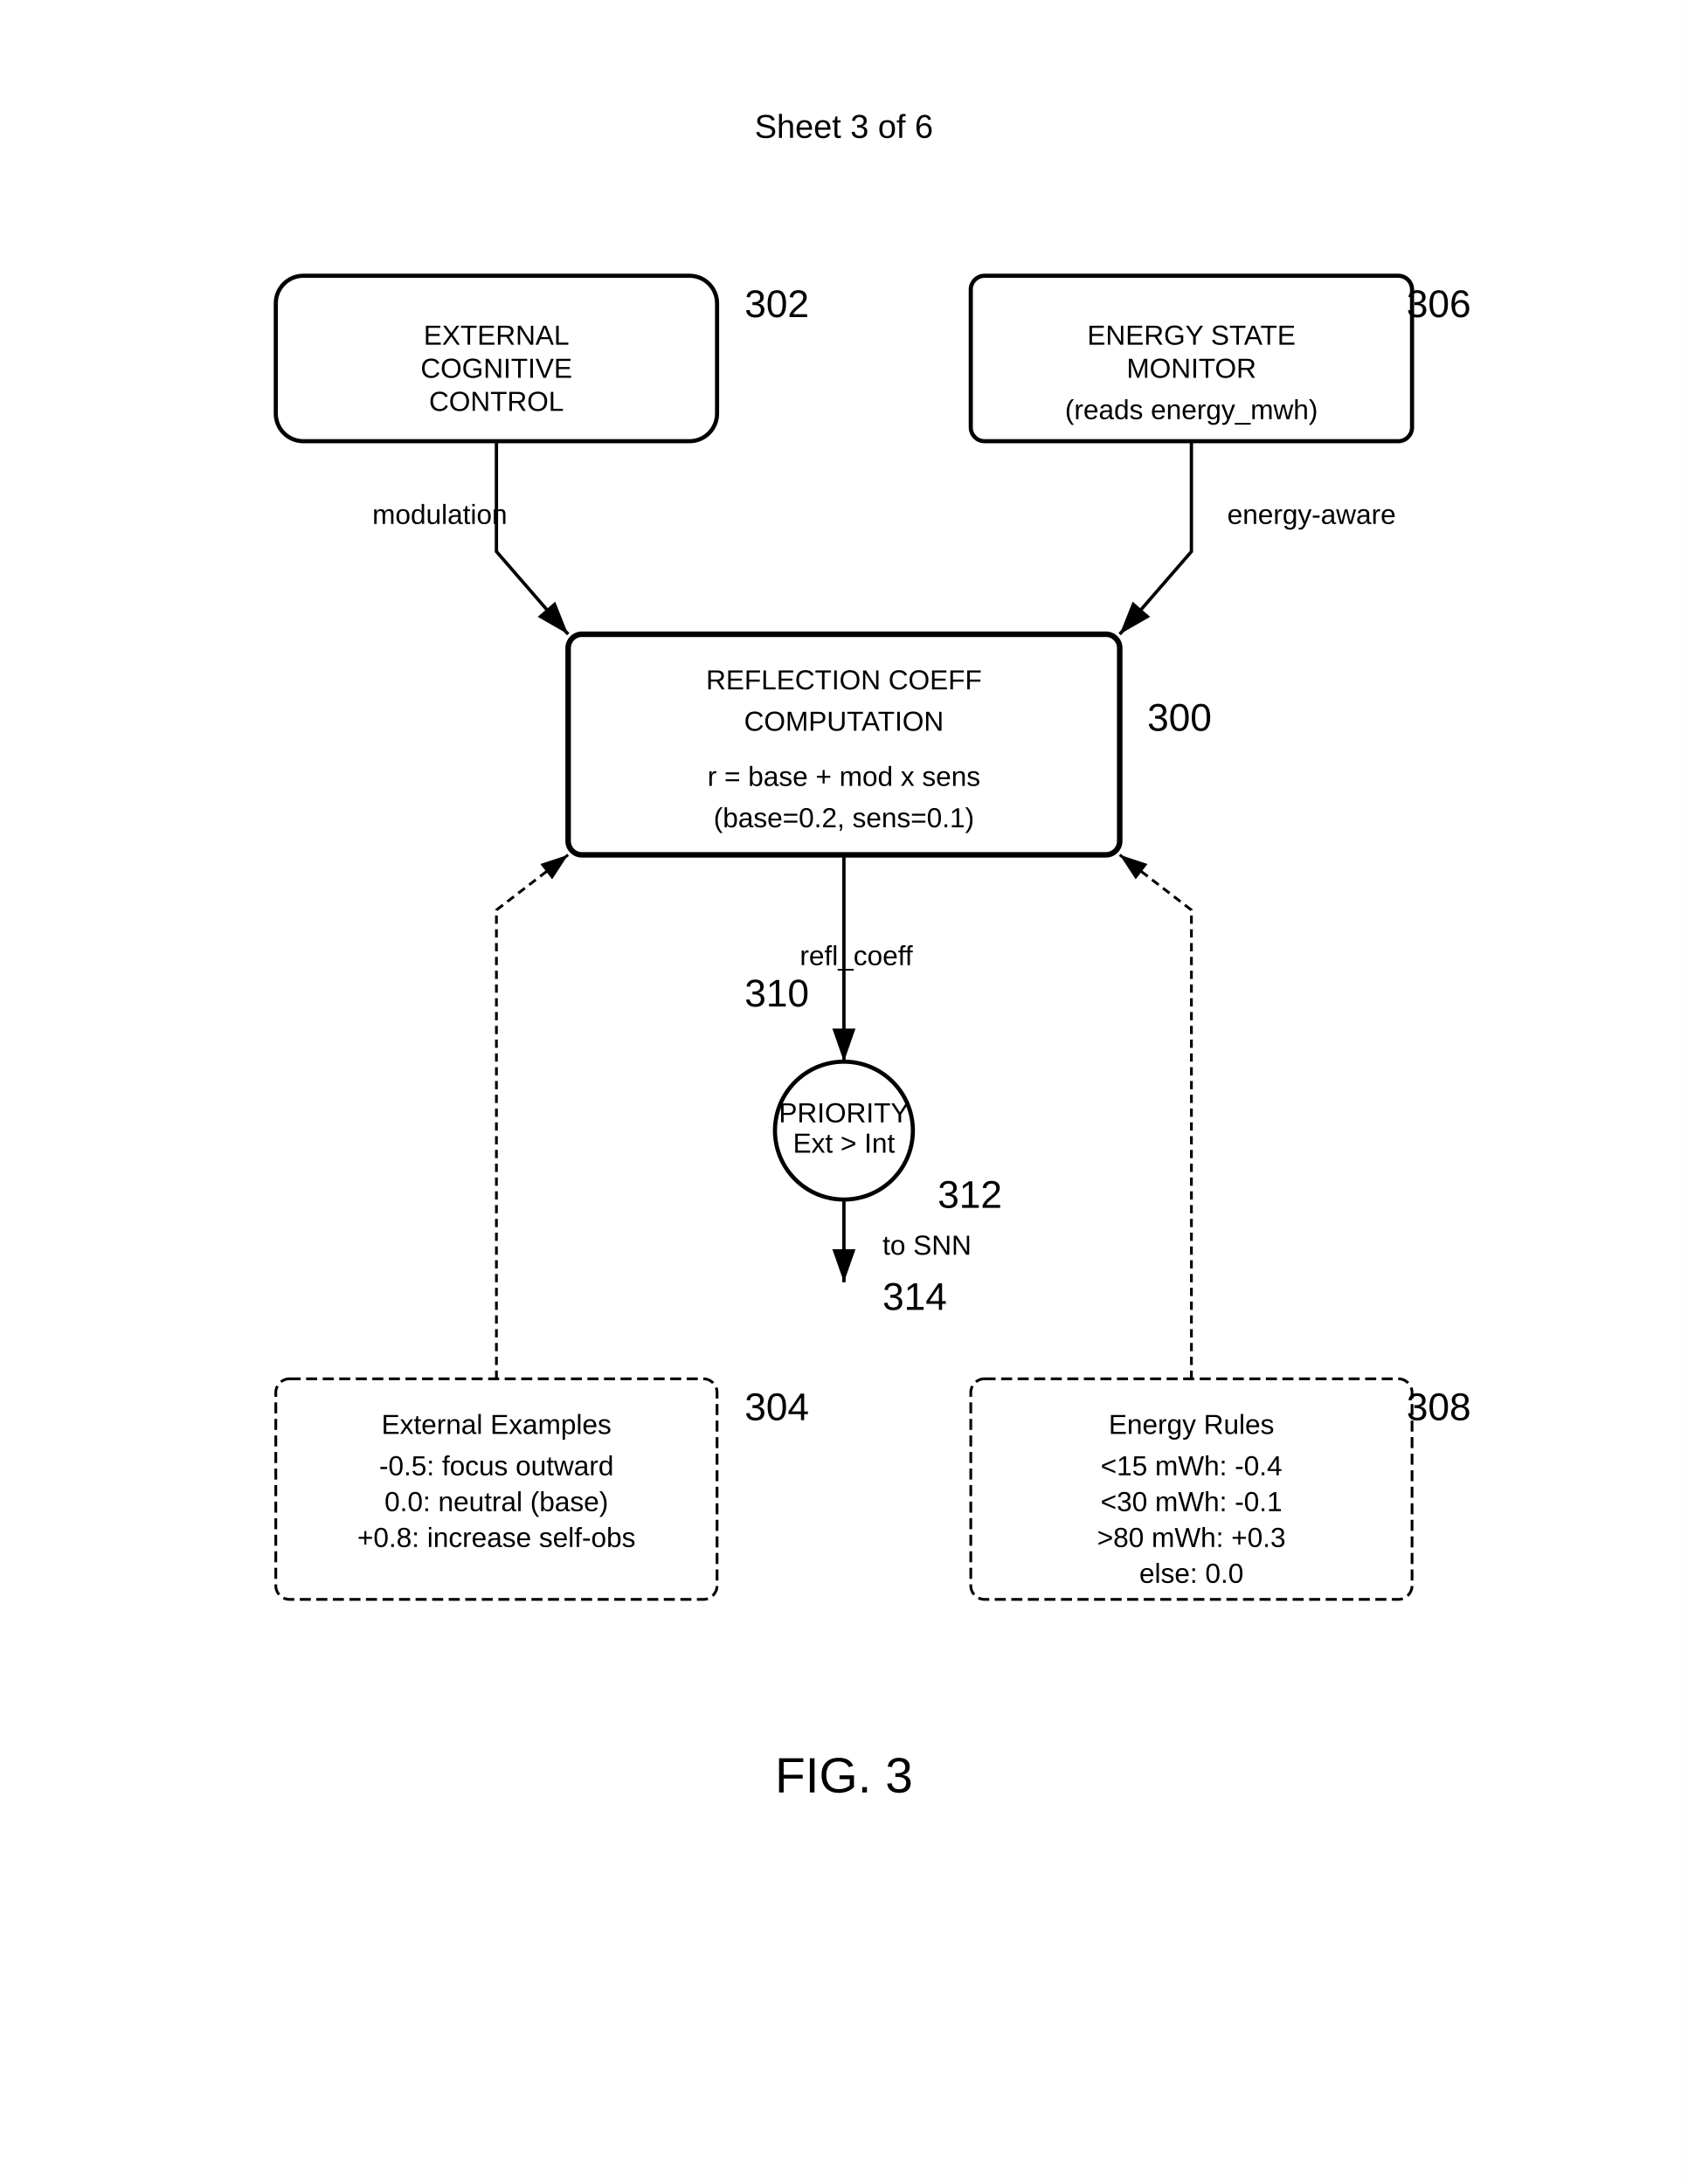
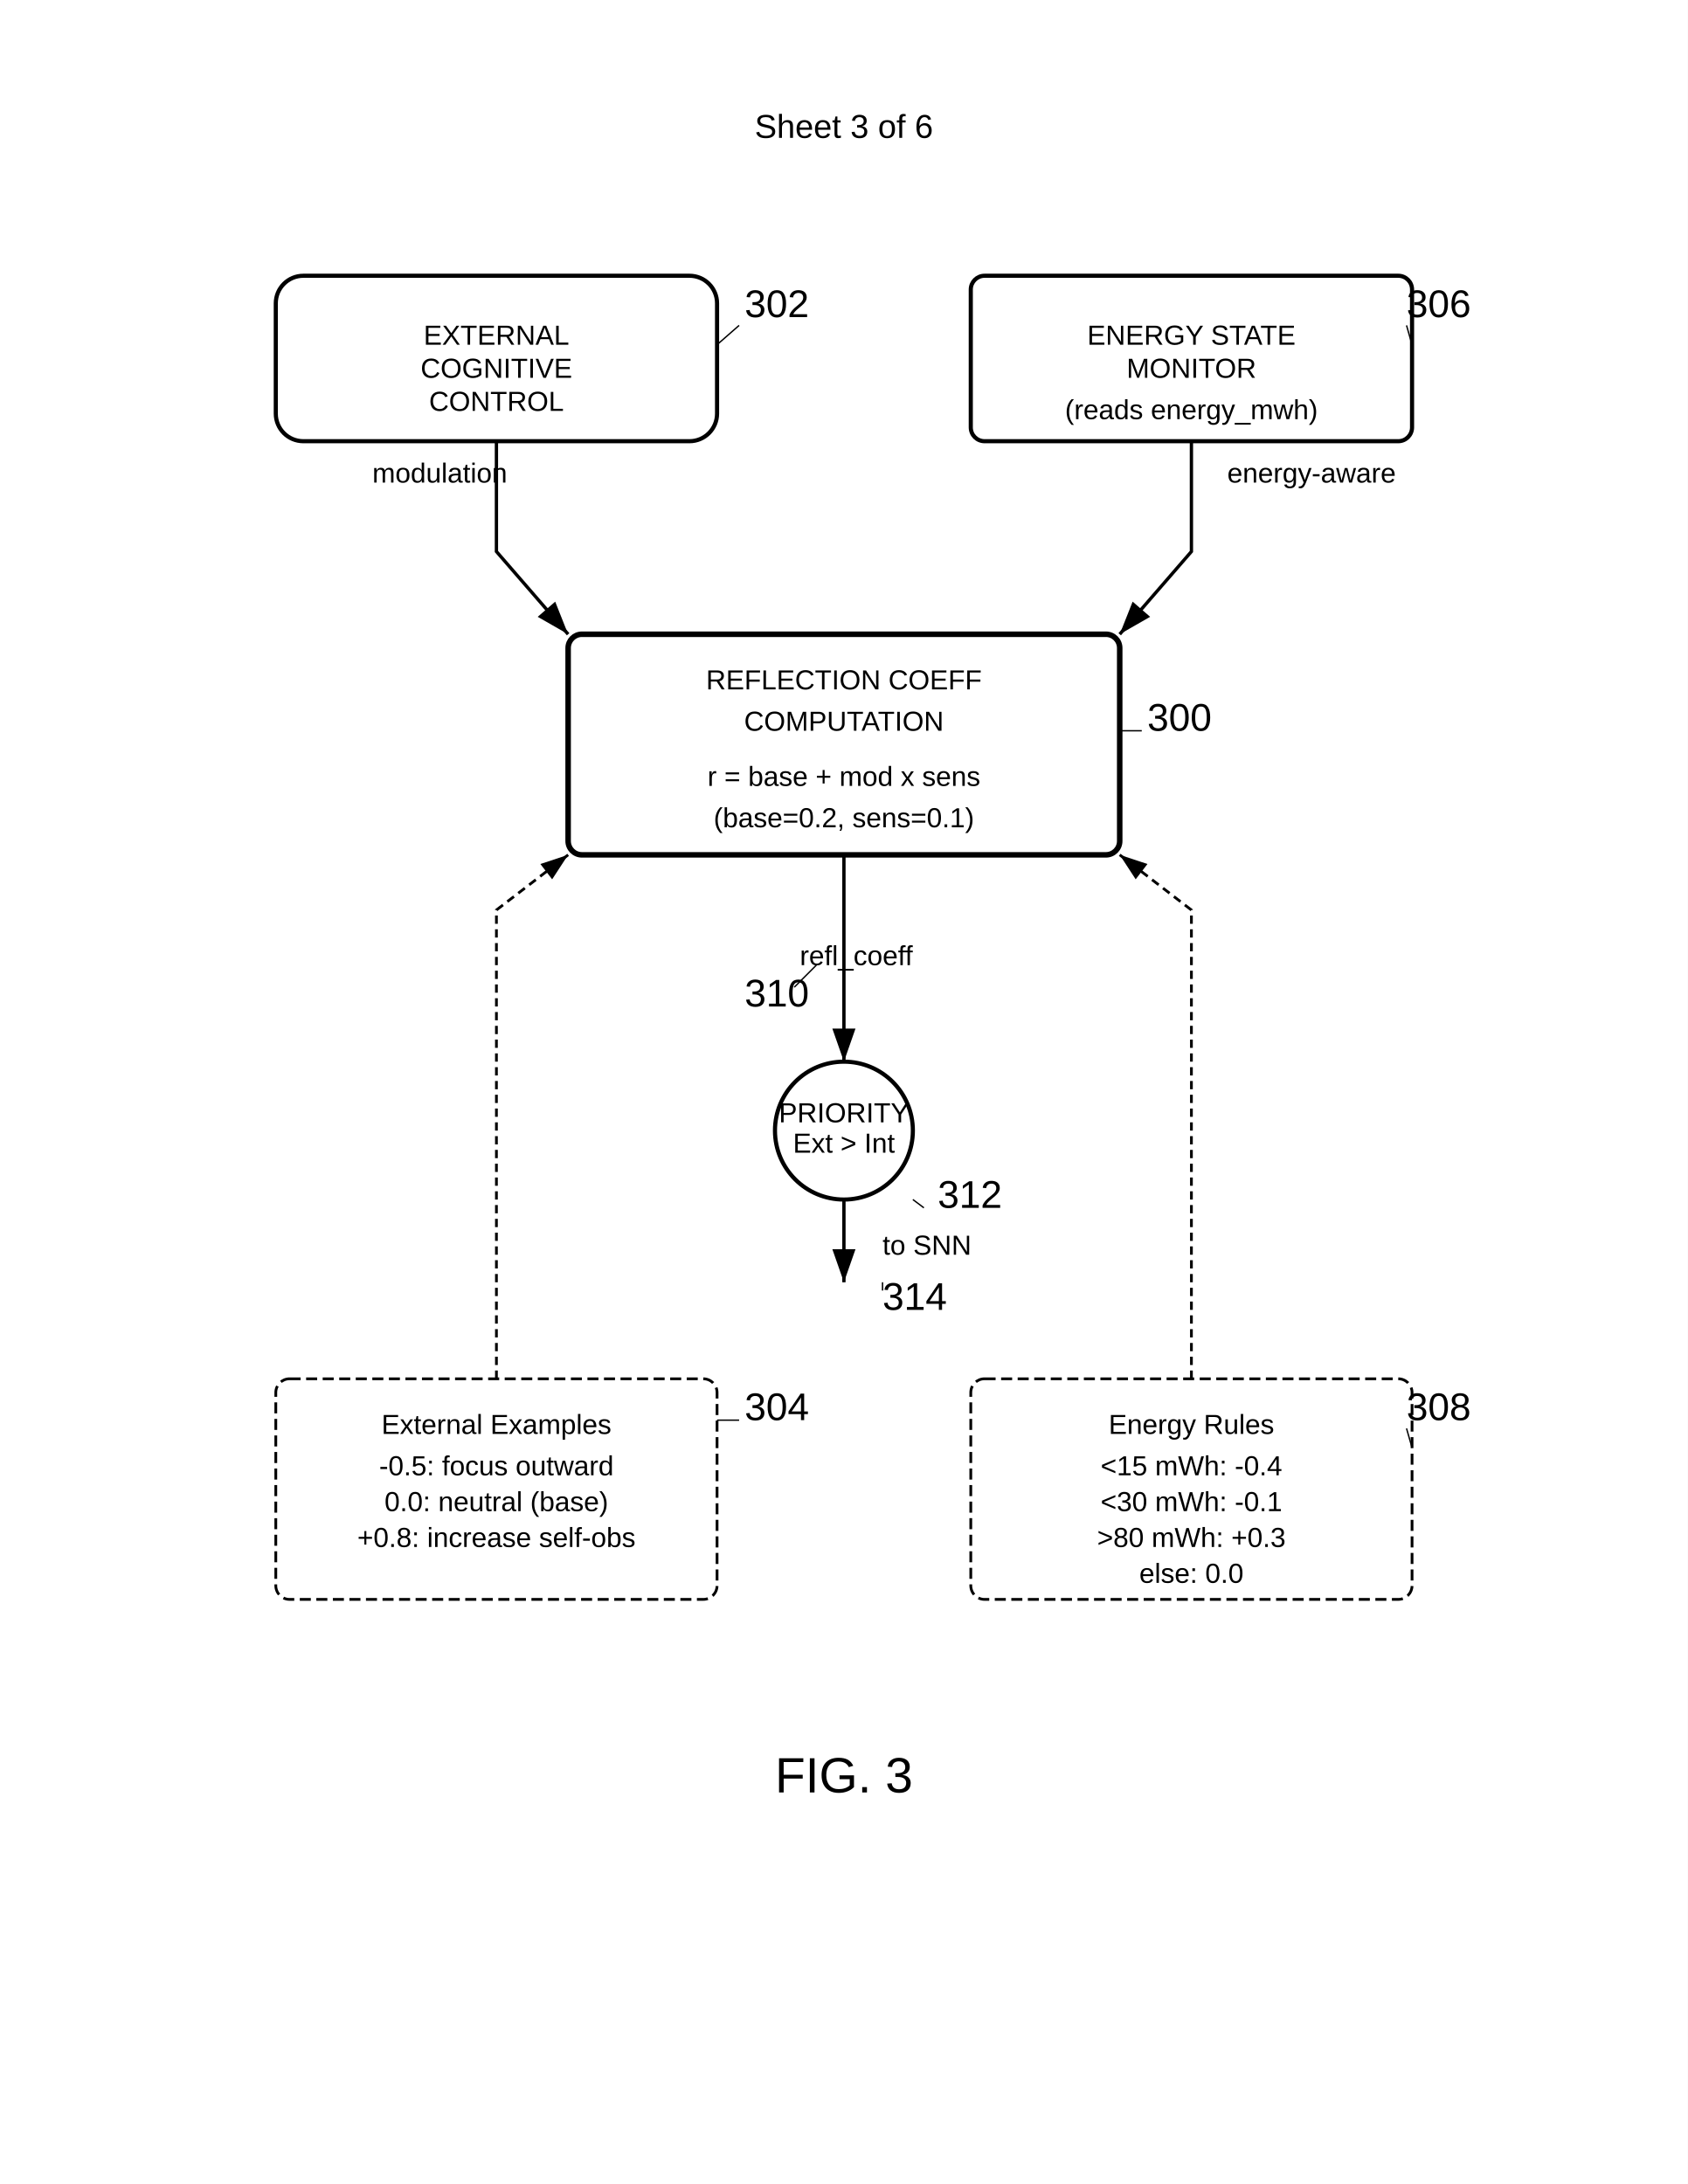
<svg xmlns="http://www.w3.org/2000/svg" width="612" height="792" viewBox="0 0 612 792">
  <rect width="100%" height="100%" fill="#fff" />
  <defs>
    <marker id="arrow" markerWidth="10" markerHeight="7" refX="10" refY="3.5" orient="auto">
      <polygon points="0 0, 10 3.5, 0 7" fill="#000" />
    </marker>
  </defs>
  <text x="306" y="50" font-family="Arial" font-size="12" text-anchor="middle" fill="#000">Sheet 3 of 6</text>
  <rect x="100" y="100" width="160" height="60" rx="10" fill="none" stroke="#000" stroke-width="1.5" />
  <text x="180" y="125" font-family="Arial" font-size="10" text-anchor="middle" fill="#000">EXTERNAL</text>
  <text x="180" y="137" font-family="Arial" font-size="10" text-anchor="middle" fill="#000">COGNITIVE</text>
  <text x="180" y="149" font-family="Arial" font-size="10" text-anchor="middle" fill="#000">CONTROL</text>
  <text x="270" y="115" font-family="Arial" font-size="14" font-weight="normal" fill="#000">302</text>
+   <line x1="268" y1="118" x2="260" y2="125" stroke="black" stroke-width="0.5" />
  <rect x="352" y="100" width="160" height="60" rx="5" fill="none" stroke="#000" stroke-width="1.5" />
  <text x="432" y="125" font-family="Arial" font-size="10" text-anchor="middle" fill="#000">ENERGY STATE</text>
  <text x="432" y="137" font-family="Arial" font-size="10" text-anchor="middle" fill="#000">MONITOR</text>
  <text x="432" y="152" font-family="Arial" font-size="10" text-anchor="middle" fill="#000">(reads energy_mwh)</text>
  <text x="510" y="115" font-family="Arial" font-size="14" font-weight="normal" fill="#000">306</text>
+   <line x1="510" y1="118" x2="512" y2="125" stroke="black" stroke-width="0.5" />
  <path d="M180 160v40l26 30" stroke="#000" stroke-width="1.2" marker-end="url(#arrow)" fill="none" />
  <path d="M432 160v40l-26 30" stroke="#000" stroke-width="1.2" marker-end="url(#arrow)" fill="none" />
-   <text x="135" y="190" font-family="Arial" font-size="10" fill="#000">modulation</text>
-   <text x="445" y="190" font-family="Arial" font-size="10" fill="#000">energy-aware</text>
+   <text x="135" y="175" font-family="Arial" font-size="10" fill="#000">modulation</text>
+   <text x="445" y="175" font-family="Arial" font-size="10" fill="#000">energy-aware</text>
  <rect x="206" y="230" width="200" height="80" rx="5" fill="none" stroke="#000" stroke-width="2" />
  <text x="306" y="250" font-family="Arial" font-size="10" text-anchor="middle" fill="#000">REFLECTION COEFF</text>
  <text x="306" y="265" font-family="Arial" font-size="10" text-anchor="middle" fill="#000">COMPUTATION</text>
  <text x="306" y="285" font-family="Arial" font-size="10" text-anchor="middle" fill="#000">r = base + mod x sens</text>
  <text x="306" y="300" font-family="Arial" font-size="10" text-anchor="middle" fill="#000">(base=0.2, sens=0.1)</text>
  <text x="416" y="265" font-family="Arial" font-size="14" font-weight="normal" fill="#000">300</text>
+   <line x1="414" y1="265" x2="406" y2="265" stroke="black" stroke-width="0.5" />
  <circle cx="306" cy="410" r="25" fill="none" stroke="#000" stroke-width="1.5" />
  <text x="306" y="407" font-family="Arial" font-size="10" text-anchor="middle" fill="#000">PRIORITY</text>
  <text x="306" y="418" font-family="Arial" font-size="10" text-anchor="middle" fill="#000">Ext &gt; Int</text>
  <text x="340" y="438" font-family="Arial" font-size="14" font-weight="normal" fill="#000">312</text>
+   <line x1="335" y1="438" x2="331" y2="435" stroke="black" stroke-width="0.5" />
  <path d="M306 310v75" stroke="#000" stroke-width="1.2" marker-end="url(#arrow)" />
  <text x="290" y="350" font-family="Arial" font-size="10" fill="#000">refl_coeff</text>
  <text x="270" y="365" font-family="Arial" font-size="14" font-weight="normal" fill="#000">310</text>
+   <line x1="288" y1="358" x2="296" y2="350" stroke="black" stroke-width="0.5" />
  <path d="M306 435v30" stroke="#000" stroke-width="1.2" marker-end="url(#arrow)" />
  <text x="320" y="455" font-family="Arial" font-size="10" fill="#000">to SNN</text>
  <text x="320" y="475" font-family="Arial" font-size="14" font-weight="normal" fill="#000">314</text>
+   <line x1="320" y1="468" x2="320" y2="465" stroke="black" stroke-width="0.5" />
  <rect x="100" y="500" width="160" height="80" rx="5" fill="none" stroke="#000" stroke-width="1" stroke-dasharray="4,2" />
  <text x="180" y="520" font-family="Arial" font-size="10" text-anchor="middle" fill="#000">External Examples</text>
  <text x="180" y="535" font-family="Arial" font-size="10" text-anchor="middle" fill="#000">-0.5: focus outward</text>
  <text x="180" y="548" font-family="Arial" font-size="10" text-anchor="middle" fill="#000">0.0: neutral (base)</text>
  <text x="180" y="561" font-family="Arial" font-size="10" text-anchor="middle" fill="#000">+0.8: increase self-obs</text>
  <text x="270" y="515" font-family="Arial" font-size="14" font-weight="normal" fill="#000">304</text>
+   <line x1="268" y1="515" x2="260" y2="515" stroke="black" stroke-width="0.5" />
  <rect x="352" y="500" width="160" height="80" rx="5" fill="none" stroke="#000" stroke-width="1" stroke-dasharray="4,2" />
  <text x="432" y="520" font-family="Arial" font-size="10" text-anchor="middle" fill="#000">Energy Rules</text>
  <text x="432" y="535" font-family="Arial" font-size="10" text-anchor="middle" fill="#000">&lt;15 mWh: -0.4</text>
  <text x="432" y="548" font-family="Arial" font-size="10" text-anchor="middle" fill="#000">&lt;30 mWh: -0.1</text>
  <text x="432" y="561" font-family="Arial" font-size="10" text-anchor="middle" fill="#000">&gt;80 mWh: +0.3</text>
  <text x="432" y="574" font-family="Arial" font-size="10" text-anchor="middle" fill="#000">else: 0.0</text>
  <text x="510" y="515" font-family="Arial" font-size="14" font-weight="normal" fill="#000">308</text>
+   <line x1="510" y1="518" x2="512" y2="525" stroke="black" stroke-width="0.5" />
  <path d="M180 500v-170l26-20" stroke="#000" stroke-width="1" stroke-dasharray="3,2" marker-end="url(#arrow)" fill="none" />
  <path d="M432 500v-170l-26-20" stroke="#000" stroke-width="1" stroke-dasharray="3,2" marker-end="url(#arrow)" fill="none" />
  <text x="306" y="650" font-family="Arial" font-size="18" font-weight="normal" text-anchor="middle" fill="#000">FIG. 3</text>
</svg>
